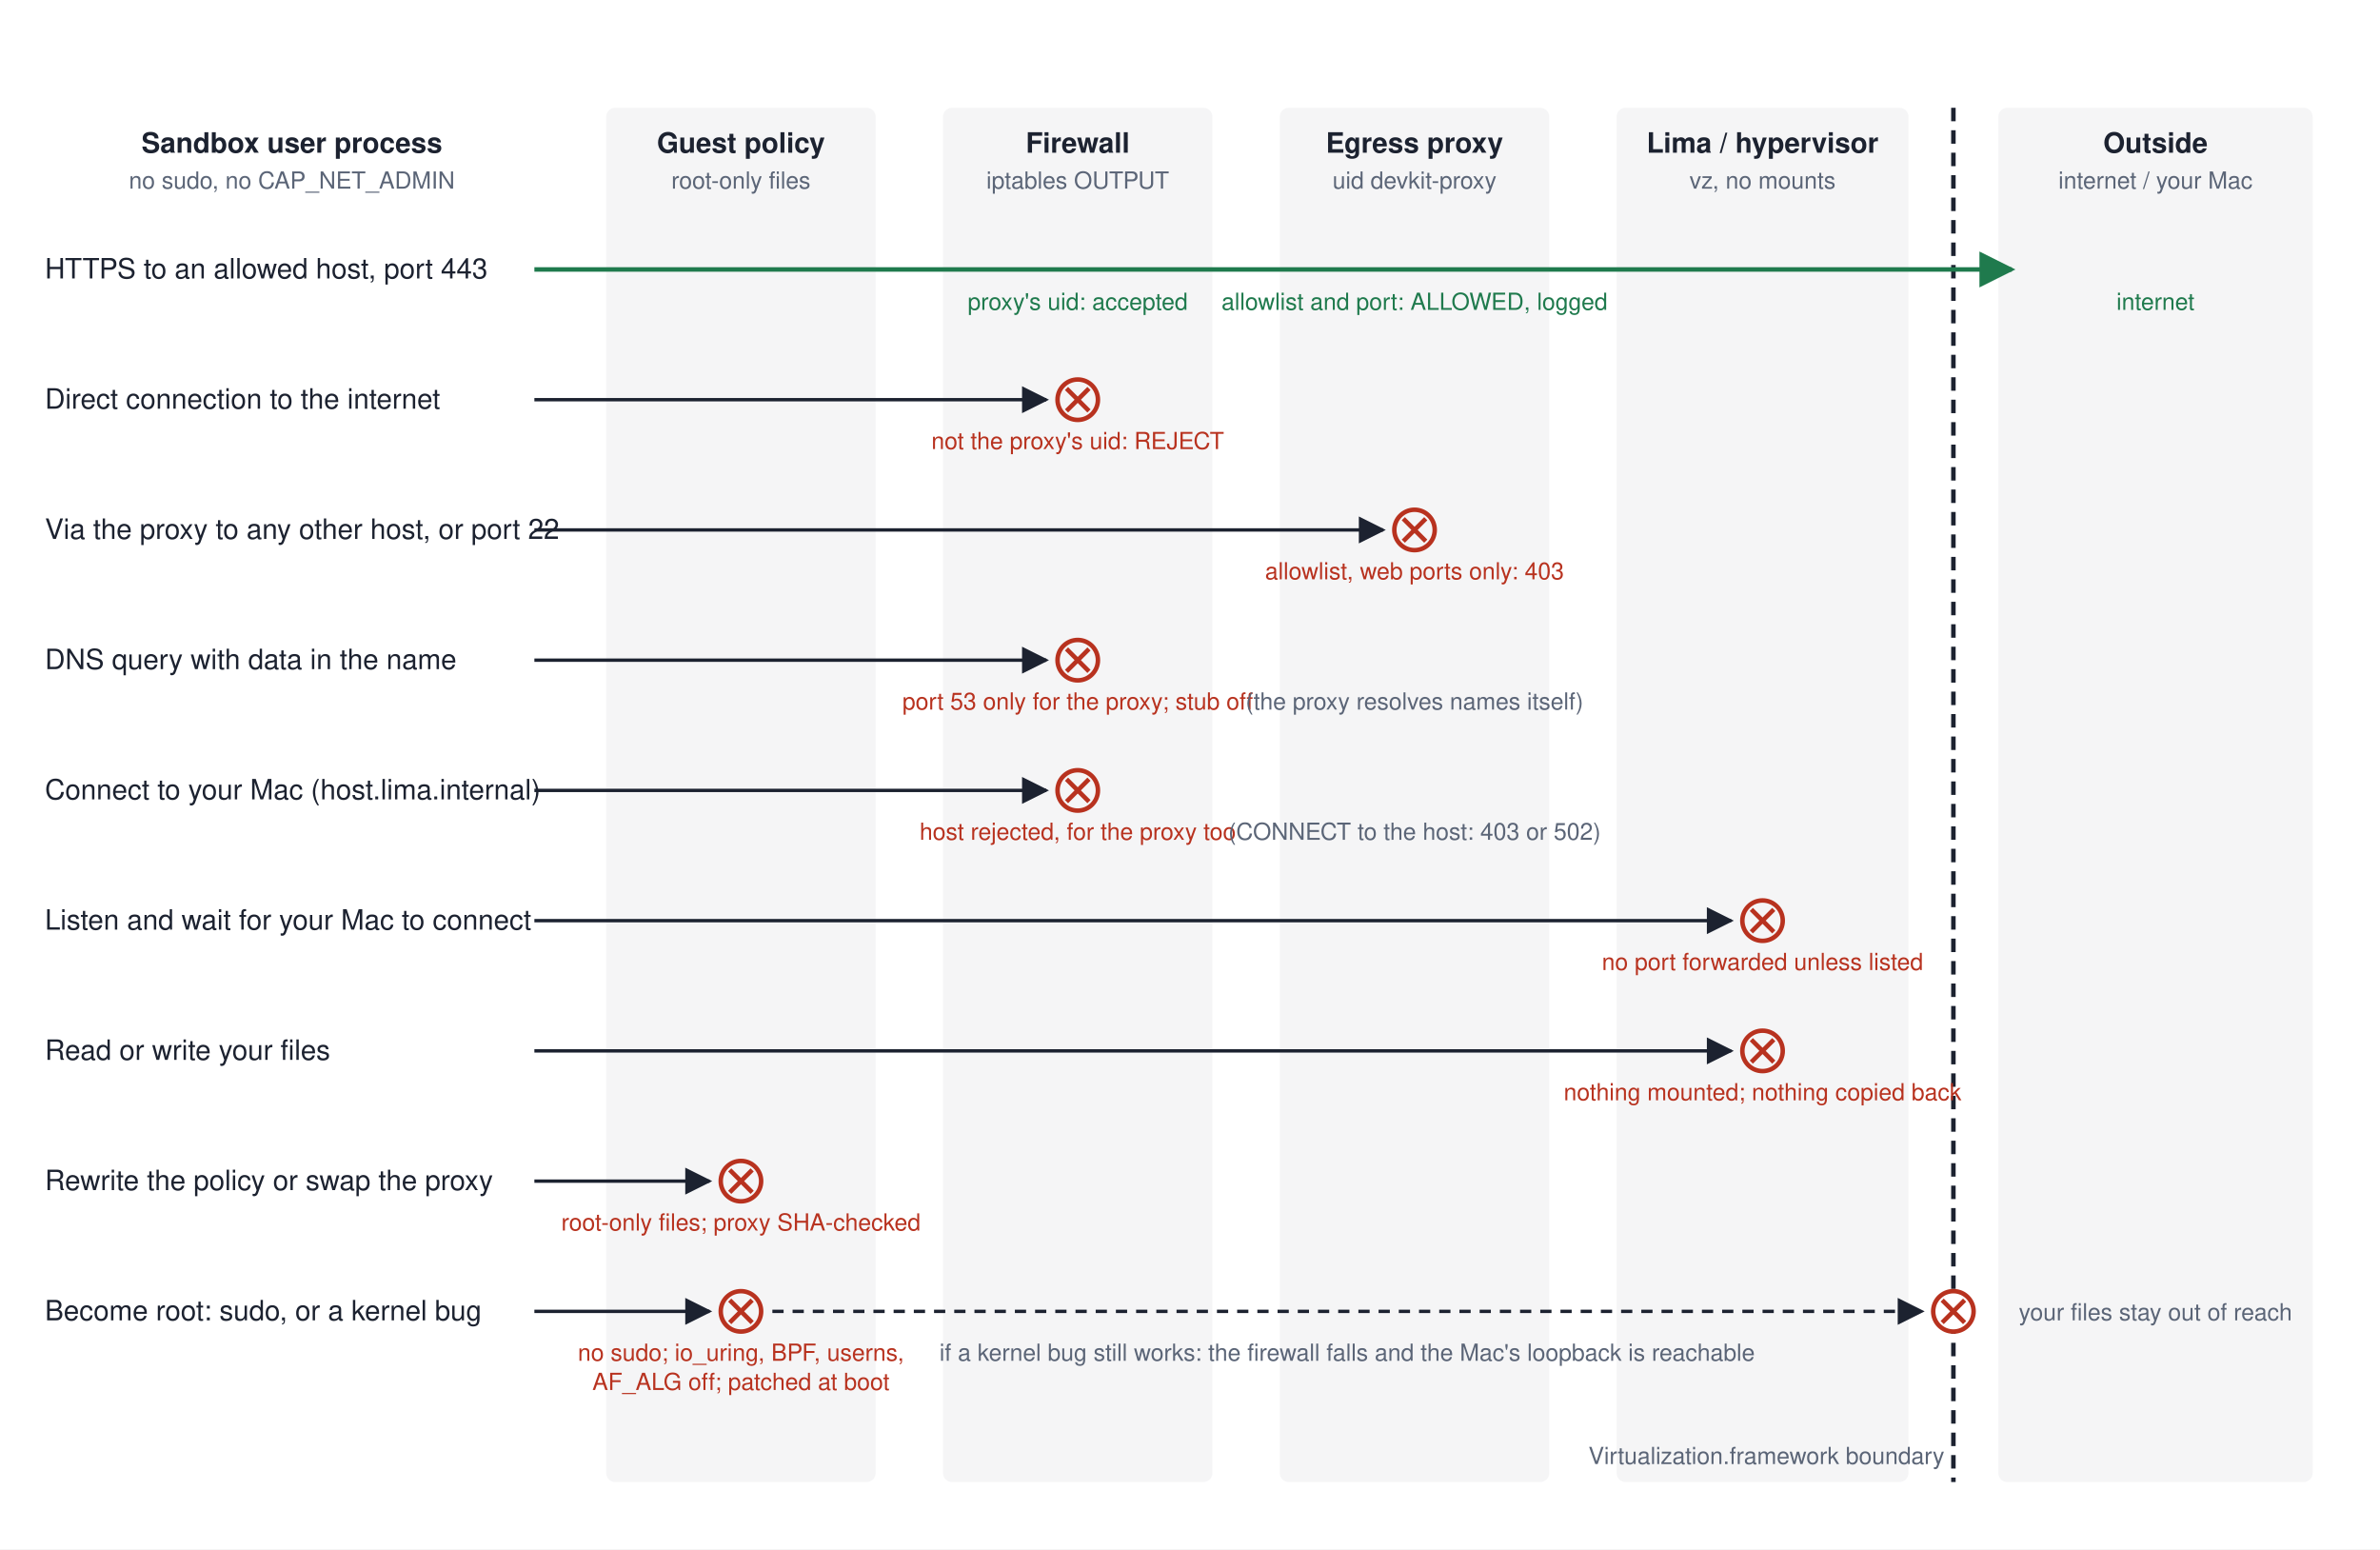
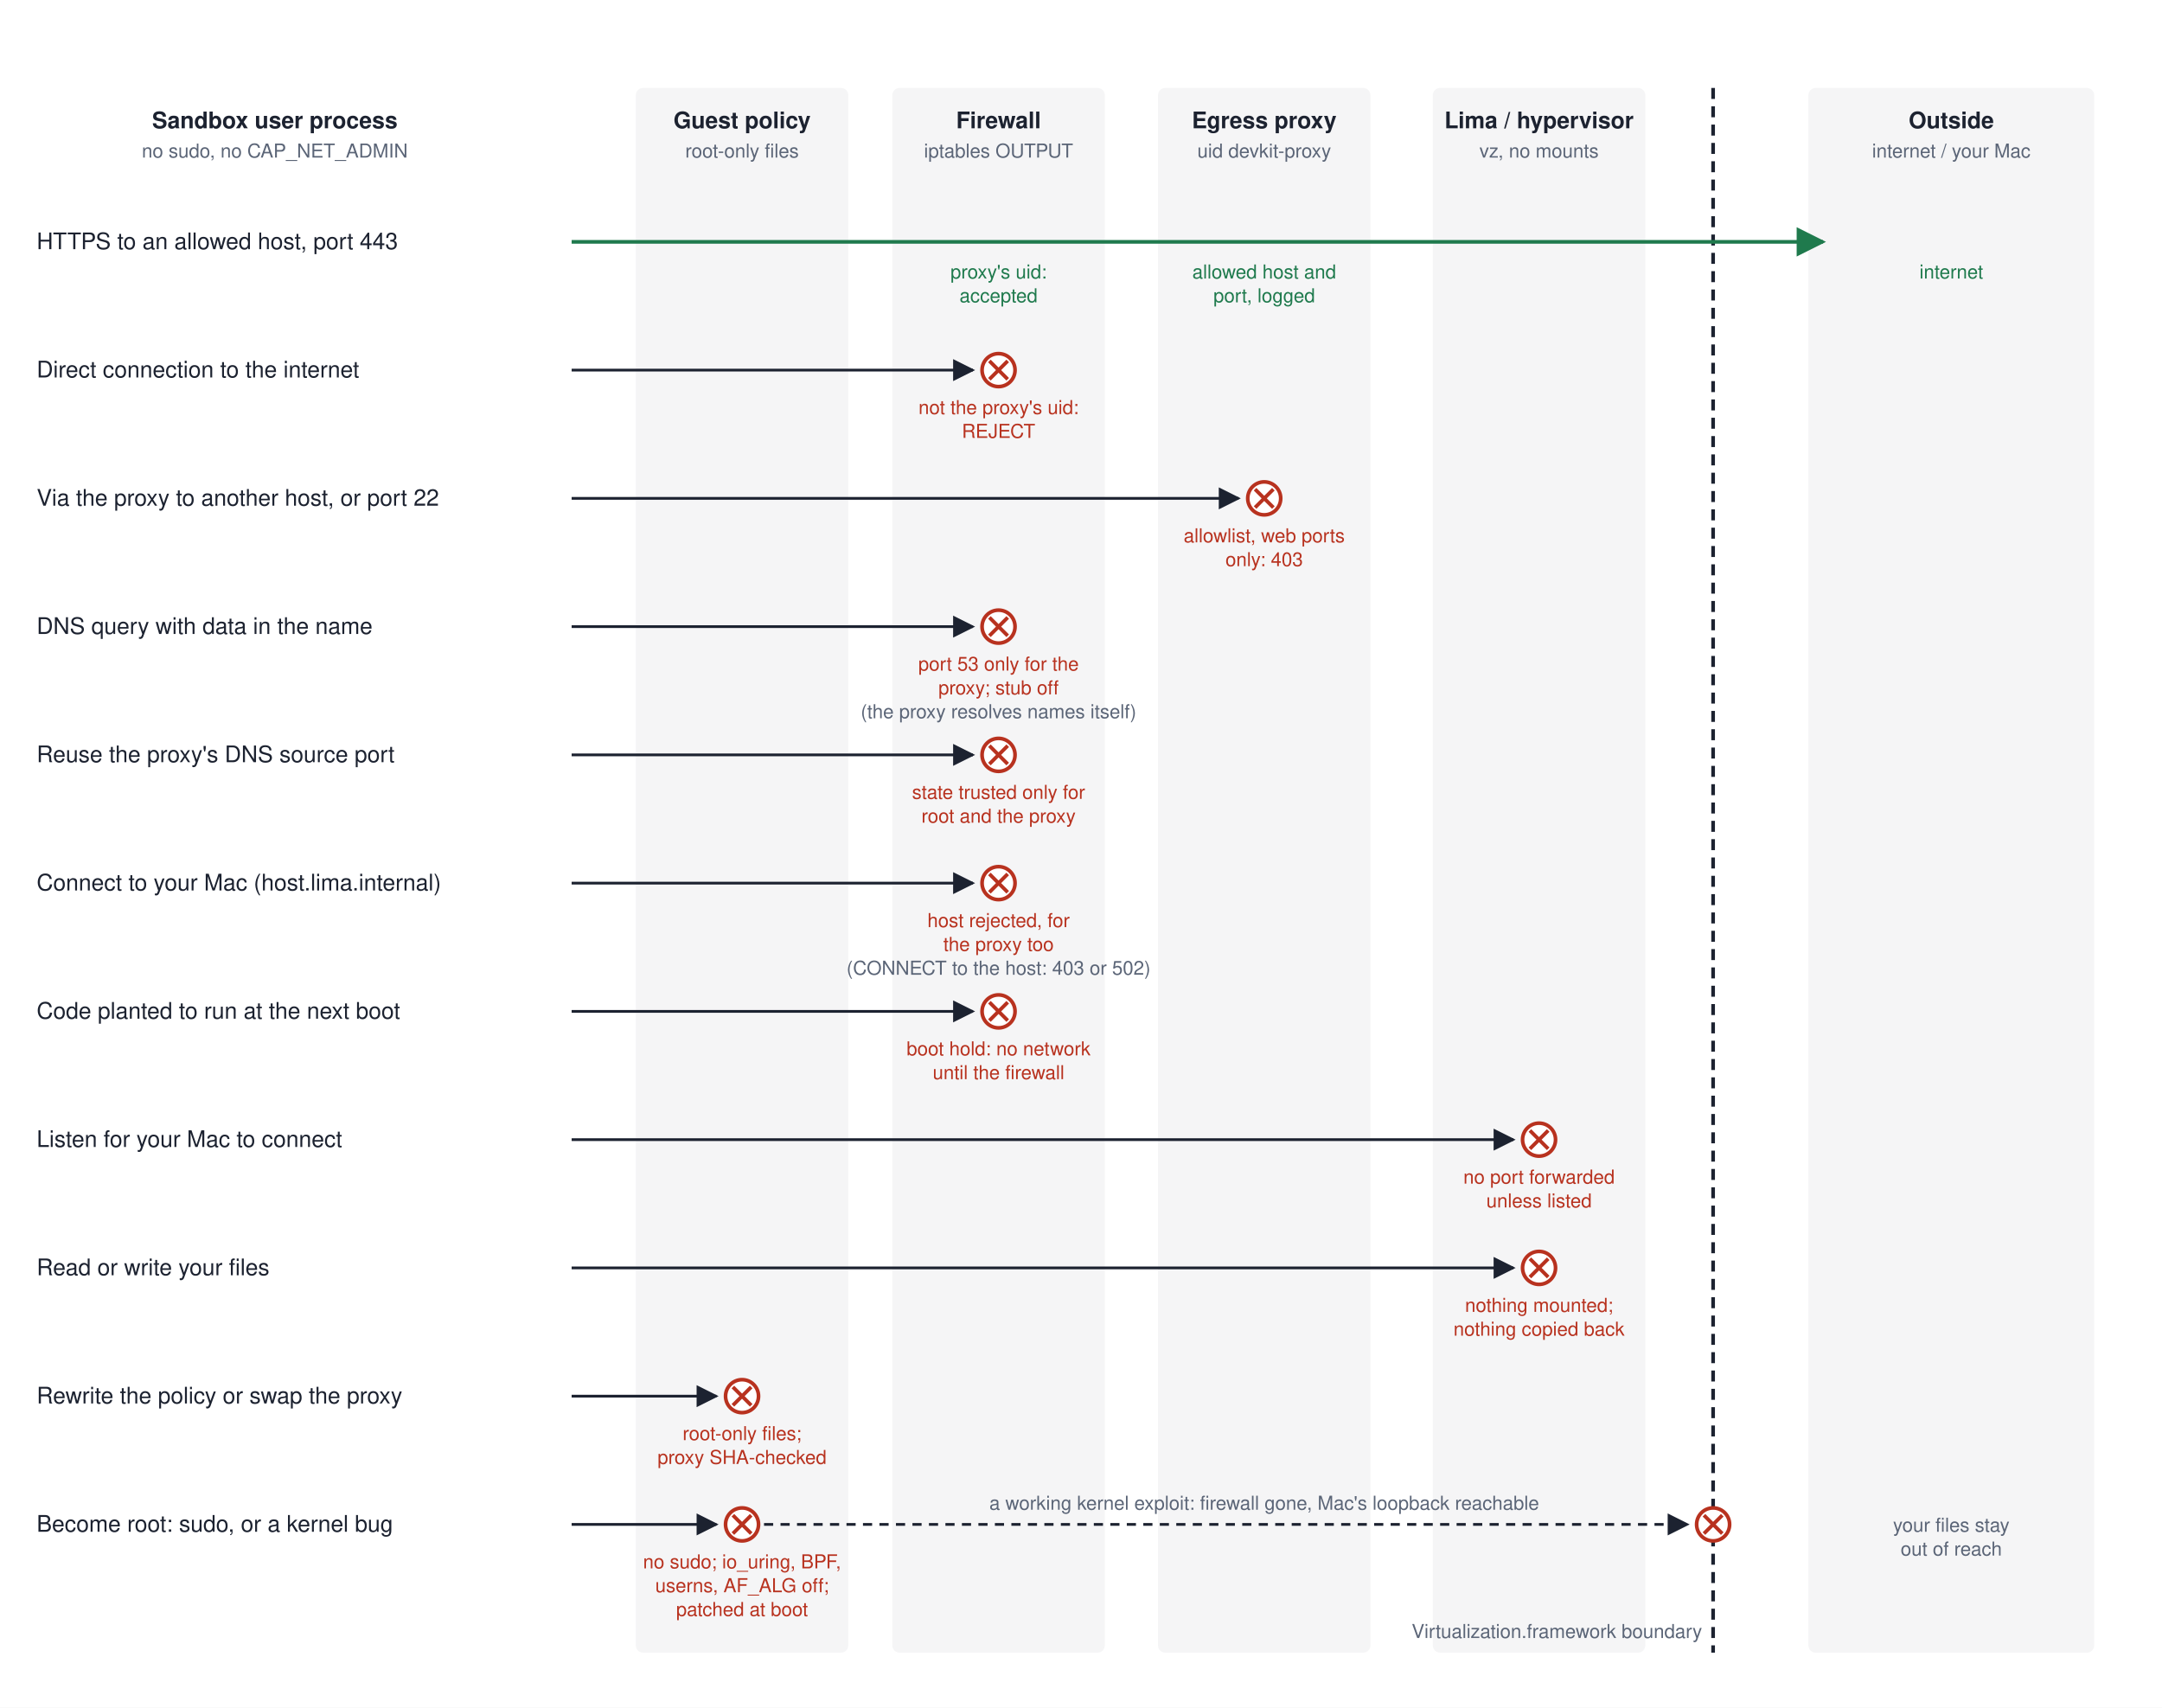
- <svg xmlns="http://www.w3.org/2000/svg" style="background:#ffffff;font-family:-apple-system,BlinkMacSystemFont,'Segoe UI',Helvetica,Arial,sans-serif" viewBox="0 0 1060 690" role="img" aria-label="Nine attempts to escape, each arrow stopped at the layer that blocks it: the guest's policy files, the firewall, the egress proxy, or Lima and the hypervisor. Only HTTPS to an allowed host on port 443 passes through to the internet, logged.">
-   <rect width="1060" height="690" fill="#ffffff" />
+ <svg xmlns="http://www.w3.org/2000/svg" style="background:#ffffff;font-family:-apple-system,BlinkMacSystemFont,'Segoe UI',Helvetica,Arial,sans-serif" viewBox="0 0 1180 932" role="img" aria-label="Ten escape attempts, each stopped at the layer that blocks it: the guest policy files, the firewall with its boot hold, the egress proxy, or Lima and the hypervisor; and the one allowed path, HTTPS to an allowed host on port 443, logged.">
+   <rect width="1180" height="100%" fill="#ffffff" />
  <defs>
    <marker id="arrow" viewBox="0 0 10 10" refX="9" refY="5" markerWidth="8" markerHeight="8" orient="auto-start-reverse">
      <path d="M0,0 L10,5 L0,10 z" fill="#1c2230" />
    </marker>
    <marker id="arrow-allow" viewBox="0 0 10 10" refX="9" refY="5" markerWidth="8" markerHeight="8" orient="auto-start-reverse">
      <path d="M0,0 L10,5 L0,10 z" fill="#1f7a4d" />
    </marker>
  </defs>
  <g fill="rgba(28,34,48,0.045)">
-     <rect x="270" y="48" width="120" height="612" rx="4" />
-     <rect x="420" y="48" width="120" height="612" rx="4" />
-     <rect x="570" y="48" width="120" height="612" rx="4" />
-     <rect x="720" y="48" width="130" height="612" rx="4" />
-     <rect x="890" y="48" width="140" height="612" rx="4" />
+     <rect x="347" y="48" width="116" height="854" rx="4" />
+     <rect x="487" y="48" width="116" height="854" rx="4" />
+     <rect x="632" y="48" width="116" height="854" rx="4" />
+     <rect x="782" y="48" width="116" height="854" rx="4" />
+     <rect x="987" y="48" width="156" height="854" rx="4" />
  </g>
-   <g font-size="12.5" font-weight="600" fill="#1c2230" text-anchor="middle">
-     <text x="130" y="68">Sandbox user process</text>
-     <text x="330" y="68">Guest policy</text>
-     <text x="480" y="68">Firewall</text>
-     <text x="630" y="68">Egress proxy</text>
-     <text x="785" y="68">Lima / hypervisor</text>
-     <text x="960" y="68">Outside</text>
-   </g>
-   <g font-size="10.5" fill="#5b6577" text-anchor="middle">
-     <text x="130" y="84">no sudo, no CAP_NET_ADMIN</text>
-     <text x="330" y="84">root-only files</text>
-     <text x="480" y="84">iptables OUTPUT</text>
-     <text x="630" y="84">uid devkit-proxy</text>
-     <text x="785" y="84">vz, no mounts</text>
-     <text x="960" y="84">internet / your Mac</text>
-   </g>
-   <line x1="870" y1="48" x2="870" y2="660" stroke="#1c2230" stroke-width="2" stroke-dasharray="6 4" />
-   <text x="866" y="652" font-size="10.5" fill="#5b6577" text-anchor="end">Virtualization.framework boundary</text>
-   <g font-size="12.5" fill="#1c2230">
-     <text x="20" y="124">HTTPS to an allowed host, port 443</text>
-     <line x1="238" y1="120" x2="896" y2="120" stroke="#1f7a4d" stroke-width="2" marker-end="url(#arrow-allow)" />
-     <text x="480" y="138" font-size="10.5" fill="#1f7a4d" text-anchor="middle">proxy's uid: accepted</text>
-     <text x="630" y="138" font-size="10.5" fill="#1f7a4d" text-anchor="middle">allowlist and port: ALLOWED, logged</text>
-     <text x="960" y="138" font-size="10.5" fill="#1f7a4d" text-anchor="middle">internet</text>
-   </g>
-   <g font-size="12.5" fill="#1c2230">
-     <text x="20" y="182">Direct connection to the internet</text>
-     <line x1="238" y1="178" x2="466" y2="178" stroke="#1c2230" stroke-width="1.5" marker-end="url(#arrow)" />
-     <circle cx="480" cy="178" r="9" fill="none" stroke="#b8321f" stroke-width="2" />
-     <path d="M475,173 L485,183 M485,173 L475,183" stroke="#b8321f" stroke-width="2" />
-     <text x="480" y="200" font-size="10.5" fill="#b8321f" text-anchor="middle">not the proxy's uid: REJECT</text>
-   </g>
-   <g font-size="12.5" fill="#1c2230">
-     <text x="20" y="240">Via the proxy to any other host, or port 22</text>
-     <line x1="238" y1="236" x2="616" y2="236" stroke="#1c2230" stroke-width="1.5" marker-end="url(#arrow)" />
-     <circle cx="630" cy="236" r="9" fill="none" stroke="#b8321f" stroke-width="2" />
-     <path d="M625,231 L635,241 M635,231 L625,241" stroke="#b8321f" stroke-width="2" />
-     <text x="630" y="258" font-size="10.5" fill="#b8321f" text-anchor="middle">allowlist, web ports only: 403</text>
-   </g>
-   <g font-size="12.5" fill="#1c2230">
-     <text x="20" y="298">DNS query with data in the name</text>
-     <line x1="238" y1="294" x2="466" y2="294" stroke="#1c2230" stroke-width="1.5" marker-end="url(#arrow)" />
-     <circle cx="480" cy="294" r="9" fill="none" stroke="#b8321f" stroke-width="2" />
-     <path d="M475,289 L485,299 M485,289 L475,299" stroke="#b8321f" stroke-width="2" />
-     <text x="480" y="316" font-size="10.5" fill="#b8321f" text-anchor="middle">port 53 only for the proxy; stub off</text>
-     <text x="630" y="316" font-size="10.5" fill="#5b6577" text-anchor="middle">(the proxy resolves names itself)</text>
-   </g>
-   <g font-size="12.5" fill="#1c2230">
-     <text x="20" y="356">Connect to your Mac (host.lima.internal)</text>
-     <line x1="238" y1="352" x2="466" y2="352" stroke="#1c2230" stroke-width="1.5" marker-end="url(#arrow)" />
-     <circle cx="480" cy="352" r="9" fill="none" stroke="#b8321f" stroke-width="2" />
-     <path d="M475,347 L485,357 M485,347 L475,357" stroke="#b8321f" stroke-width="2" />
-     <text x="480" y="374" font-size="10.5" fill="#b8321f" text-anchor="middle">host rejected, for the proxy too</text>
-     <text x="630" y="374" font-size="10.5" fill="#5b6577" text-anchor="middle">(CONNECT to the host: 403 or 502)</text>
-   </g>
-   <g font-size="12.5" fill="#1c2230">
-     <text x="20" y="414">Listen and wait for your Mac to connect</text>
-     <line x1="238" y1="410" x2="771" y2="410" stroke="#1c2230" stroke-width="1.5" marker-end="url(#arrow)" />
-     <circle cx="785" cy="410" r="9" fill="none" stroke="#b8321f" stroke-width="2" />
-     <path d="M780,405 L790,415 M790,405 L780,415" stroke="#b8321f" stroke-width="2" />
-     <text x="785" y="432" font-size="10.5" fill="#b8321f" text-anchor="middle">no port forwarded unless listed</text>
-   </g>
-   <g font-size="12.5" fill="#1c2230">
-     <text x="20" y="472">Read or write your files</text>
-     <line x1="238" y1="468" x2="771" y2="468" stroke="#1c2230" stroke-width="1.5" marker-end="url(#arrow)" />
-     <circle cx="785" cy="468" r="9" fill="none" stroke="#b8321f" stroke-width="2" />
-     <path d="M780,463 L790,473 M790,463 L780,473" stroke="#b8321f" stroke-width="2" />
-     <text x="785" y="490" font-size="10.5" fill="#b8321f" text-anchor="middle">nothing mounted; nothing copied back</text>
-   </g>
-   <g font-size="12.5" fill="#1c2230">
-     <text x="20" y="530">Rewrite the policy or swap the proxy</text>
-     <line x1="238" y1="526" x2="316" y2="526" stroke="#1c2230" stroke-width="1.5" marker-end="url(#arrow)" />
-     <circle cx="330" cy="526" r="9" fill="none" stroke="#b8321f" stroke-width="2" />
-     <path d="M325,521 L335,531 M335,521 L325,531" stroke="#b8321f" stroke-width="2" />
-     <text x="330" y="548" font-size="10.5" fill="#b8321f" text-anchor="middle">root-only files; proxy SHA-checked</text>
-   </g>
-   <g font-size="12.5" fill="#1c2230">
-     <text x="20" y="588">Become root: sudo, or a kernel bug</text>
-     <line x1="238" y1="584" x2="316" y2="584" stroke="#1c2230" stroke-width="1.5" marker-end="url(#arrow)" />
-     <circle cx="330" cy="584" r="9" fill="none" stroke="#b8321f" stroke-width="2" />
-     <path d="M325,579 L335,589 M335,579 L325,589" stroke="#b8321f" stroke-width="2" />
-     <text x="330" y="606" font-size="10.5" fill="#b8321f" text-anchor="middle">no sudo; io_uring, BPF, userns,</text>
-     <text x="330" y="619" font-size="10.5" fill="#b8321f" text-anchor="middle">AF_ALG off; patched at boot</text>
-     <line x1="344" y1="584" x2="856" y2="584" stroke="#1c2230" stroke-width="1.5" stroke-dasharray="5 4" marker-end="url(#arrow)" />
-     <text x="600" y="606" font-size="10.5" fill="#5b6577" text-anchor="middle">if a kernel bug still works: the firewall falls and the Mac's loopback is reachable</text>
-     <circle cx="870" cy="584" r="9" fill="#ffffff" stroke="#b8321f" stroke-width="2" />
-     <path d="M865,579 L875,589 M875,579 L865,589" stroke="#b8321f" stroke-width="2" />
-     <text x="960" y="588" font-size="10.5" fill="#5b6577" text-anchor="middle">your files stay out of reach</text>
-   </g>
+   <text x="150" y="70" font-size="12.5" font-weight="600" fill="#1c2230" text-anchor="middle">Sandbox user process</text>
+   <text x="150" y="86" font-size="10.5" fill="#5b6577" text-anchor="middle">no sudo, no CAP_NET_ADMIN</text>
+   <text x="405" y="70" font-size="12.5" font-weight="600" fill="#1c2230" text-anchor="middle">Guest policy</text>
+   <text x="405" y="86" font-size="10.5" fill="#5b6577" text-anchor="middle">root-only files</text>
+   <text x="545" y="70" font-size="12.5" font-weight="600" fill="#1c2230" text-anchor="middle">Firewall</text>
+   <text x="545" y="86" font-size="10.5" fill="#5b6577" text-anchor="middle">iptables OUTPUT</text>
+   <text x="690" y="70" font-size="12.5" font-weight="600" fill="#1c2230" text-anchor="middle">Egress proxy</text>
+   <text x="690" y="86" font-size="10.5" fill="#5b6577" text-anchor="middle">uid devkit-proxy</text>
+   <text x="840" y="70" font-size="12.5" font-weight="600" fill="#1c2230" text-anchor="middle">Lima / hypervisor</text>
+   <text x="840" y="86" font-size="10.5" fill="#5b6577" text-anchor="middle">vz, no mounts</text>
+   <text x="1065" y="70" font-size="12.5" font-weight="600" fill="#1c2230" text-anchor="middle">Outside</text>
+   <text x="1065" y="86" font-size="10.5" fill="#5b6577" text-anchor="middle">internet / your Mac</text>
+   <line x1="935" y1="48" x2="935" y2="902" stroke="#1c2230" stroke-width="2" stroke-dasharray="6 4" />
+   <text x="929" y="894" font-size="10.5" fill="#5b6577" text-anchor="end">Virtualization.framework boundary</text>
+   <text x="20" y="136" font-size="12.5" fill="#1c2230">HTTPS to an allowed host, port 443</text>
+   <line x1="312" y1="132" x2="995" y2="132" stroke="#1f7a4d" stroke-width="2" marker-end="url(#arrow-allow)" />
+   <text x="545" y="152" font-size="10.5" fill="#1f7a4d" text-anchor="middle">proxy's uid:</text>
+   <text x="545" y="165" font-size="10.5" fill="#1f7a4d" text-anchor="middle">accepted</text>
+   <text x="690" y="152" font-size="10.5" fill="#1f7a4d" text-anchor="middle">allowed host and</text>
+   <text x="690" y="165" font-size="10.5" fill="#1f7a4d" text-anchor="middle">port, logged</text>
+   <text x="1065" y="152" font-size="10.5" fill="#1f7a4d" text-anchor="middle">internet</text>
+   <text x="20" y="206" font-size="12.5" fill="#1c2230">Direct connection to the internet</text>
+   <line x1="312" y1="202" x2="531" y2="202" stroke="#1c2230" stroke-width="1.5" marker-end="url(#arrow)" />
+   <circle cx="545" cy="202" r="9" fill="#ffffff" stroke="#b8321f" stroke-width="2" />
+   <path d="M540,197 L550,207 M550,197 L540,207" stroke="#b8321f" stroke-width="2" />
+   <text x="545" y="226" font-size="10.5" fill="#b8321f" text-anchor="middle">not the proxy's uid:</text>
+   <text x="545" y="239" font-size="10.5" fill="#b8321f" text-anchor="middle">REJECT</text>
+   <text x="20" y="276" font-size="12.5" fill="#1c2230">Via the proxy to another host, or port 22</text>
+   <line x1="312" y1="272" x2="676" y2="272" stroke="#1c2230" stroke-width="1.5" marker-end="url(#arrow)" />
+   <circle cx="690" cy="272" r="9" fill="#ffffff" stroke="#b8321f" stroke-width="2" />
+   <path d="M685,267 L695,277 M695,267 L685,277" stroke="#b8321f" stroke-width="2" />
+   <text x="690" y="296" font-size="10.5" fill="#b8321f" text-anchor="middle">allowlist, web ports</text>
+   <text x="690" y="309" font-size="10.5" fill="#b8321f" text-anchor="middle">only: 403</text>
+   <text x="20" y="346" font-size="12.5" fill="#1c2230">DNS query with data in the name</text>
+   <line x1="312" y1="342" x2="531" y2="342" stroke="#1c2230" stroke-width="1.5" marker-end="url(#arrow)" />
+   <circle cx="545" cy="342" r="9" fill="#ffffff" stroke="#b8321f" stroke-width="2" />
+   <path d="M540,337 L550,347 M550,337 L540,347" stroke="#b8321f" stroke-width="2" />
+   <text x="545" y="366" font-size="10.5" fill="#b8321f" text-anchor="middle">port 53 only for the</text>
+   <text x="545" y="379" font-size="10.5" fill="#b8321f" text-anchor="middle">proxy; stub off</text>
+   <text x="545" y="392" font-size="10.5" fill="#5b6577" text-anchor="middle">(the proxy resolves names itself)</text>
+   <text x="20" y="416" font-size="12.5" fill="#1c2230">Reuse the proxy's DNS source port</text>
+   <line x1="312" y1="412" x2="531" y2="412" stroke="#1c2230" stroke-width="1.5" marker-end="url(#arrow)" />
+   <circle cx="545" cy="412" r="9" fill="#ffffff" stroke="#b8321f" stroke-width="2" />
+   <path d="M540,407 L550,417 M550,407 L540,417" stroke="#b8321f" stroke-width="2" />
+   <text x="545" y="436" font-size="10.5" fill="#b8321f" text-anchor="middle">state trusted only for</text>
+   <text x="545" y="449" font-size="10.5" fill="#b8321f" text-anchor="middle">root and the proxy</text>
+   <text x="20" y="486" font-size="12.5" fill="#1c2230">Connect to your Mac (host.lima.internal)</text>
+   <line x1="312" y1="482" x2="531" y2="482" stroke="#1c2230" stroke-width="1.5" marker-end="url(#arrow)" />
+   <circle cx="545" cy="482" r="9" fill="#ffffff" stroke="#b8321f" stroke-width="2" />
+   <path d="M540,477 L550,487 M550,477 L540,487" stroke="#b8321f" stroke-width="2" />
+   <text x="545" y="506" font-size="10.5" fill="#b8321f" text-anchor="middle">host rejected, for</text>
+   <text x="545" y="519" font-size="10.5" fill="#b8321f" text-anchor="middle">the proxy too</text>
+   <text x="545" y="532" font-size="10.5" fill="#5b6577" text-anchor="middle">(CONNECT to the host: 403 or 502)</text>
+   <text x="20" y="556" font-size="12.5" fill="#1c2230">Code planted to run at the next boot</text>
+   <line x1="312" y1="552" x2="531" y2="552" stroke="#1c2230" stroke-width="1.5" marker-end="url(#arrow)" />
+   <circle cx="545" cy="552" r="9" fill="#ffffff" stroke="#b8321f" stroke-width="2" />
+   <path d="M540,547 L550,557 M550,547 L540,557" stroke="#b8321f" stroke-width="2" />
+   <text x="545" y="576" font-size="10.5" fill="#b8321f" text-anchor="middle">boot hold: no network</text>
+   <text x="545" y="589" font-size="10.5" fill="#b8321f" text-anchor="middle">until the firewall</text>
+   <text x="20" y="626" font-size="12.5" fill="#1c2230">Listen for your Mac to connect</text>
+   <line x1="312" y1="622" x2="826" y2="622" stroke="#1c2230" stroke-width="1.5" marker-end="url(#arrow)" />
+   <circle cx="840" cy="622" r="9" fill="#ffffff" stroke="#b8321f" stroke-width="2" />
+   <path d="M835,617 L845,627 M845,617 L835,627" stroke="#b8321f" stroke-width="2" />
+   <text x="840" y="646" font-size="10.5" fill="#b8321f" text-anchor="middle">no port forwarded</text>
+   <text x="840" y="659" font-size="10.5" fill="#b8321f" text-anchor="middle">unless listed</text>
+   <text x="20" y="696" font-size="12.5" fill="#1c2230">Read or write your files</text>
+   <line x1="312" y1="692" x2="826" y2="692" stroke="#1c2230" stroke-width="1.5" marker-end="url(#arrow)" />
+   <circle cx="840" cy="692" r="9" fill="#ffffff" stroke="#b8321f" stroke-width="2" />
+   <path d="M835,687 L845,697 M845,687 L835,697" stroke="#b8321f" stroke-width="2" />
+   <text x="840" y="716" font-size="10.5" fill="#b8321f" text-anchor="middle">nothing mounted;</text>
+   <text x="840" y="729" font-size="10.5" fill="#b8321f" text-anchor="middle">nothing copied back</text>
+   <text x="20" y="766" font-size="12.5" fill="#1c2230">Rewrite the policy or swap the proxy</text>
+   <line x1="312" y1="762" x2="391" y2="762" stroke="#1c2230" stroke-width="1.5" marker-end="url(#arrow)" />
+   <circle cx="405" cy="762" r="9" fill="#ffffff" stroke="#b8321f" stroke-width="2" />
+   <path d="M400,757 L410,767 M410,757 L400,767" stroke="#b8321f" stroke-width="2" />
+   <text x="405" y="786" font-size="10.5" fill="#b8321f" text-anchor="middle">root-only files;</text>
+   <text x="405" y="799" font-size="10.5" fill="#b8321f" text-anchor="middle">proxy SHA-checked</text>
+   <text x="20" y="836" font-size="12.5" fill="#1c2230">Become root: sudo, or a kernel bug</text>
+   <line x1="312" y1="832" x2="391" y2="832" stroke="#1c2230" stroke-width="1.5" marker-end="url(#arrow)" />
+   <circle cx="405" cy="832" r="9" fill="#ffffff" stroke="#b8321f" stroke-width="2" />
+   <path d="M400,827 L410,837 M410,827 L400,837" stroke="#b8321f" stroke-width="2" />
+   <text x="405" y="856" font-size="10.5" fill="#b8321f" text-anchor="middle">no sudo; io_uring, BPF,</text>
+   <text x="405" y="869" font-size="10.5" fill="#b8321f" text-anchor="middle">userns, AF_ALG off;</text>
+   <text x="405" y="882" font-size="10.5" fill="#b8321f" text-anchor="middle">patched at boot</text>
+   <line x1="417" y1="832" x2="921" y2="832" stroke="#1c2230" stroke-width="1.5" stroke-dasharray="5 4" marker-end="url(#arrow)" />
+   <text x="690" y="824" font-size="10.5" fill="#5b6577" text-anchor="middle">a working kernel exploit: firewall gone, Mac's loopback reachable</text>
+   <circle cx="935" cy="832" r="9" fill="#ffffff" stroke="#b8321f" stroke-width="2" />
+   <path d="M930,827 L940,837 M940,827 L930,837" stroke="#b8321f" stroke-width="2" />
+   <text x="1065" y="836" font-size="10.5" fill="#5b6577" text-anchor="middle">your files stay</text>
+   <text x="1065" y="849" font-size="10.5" fill="#5b6577" text-anchor="middle">out of reach</text>
</svg>
